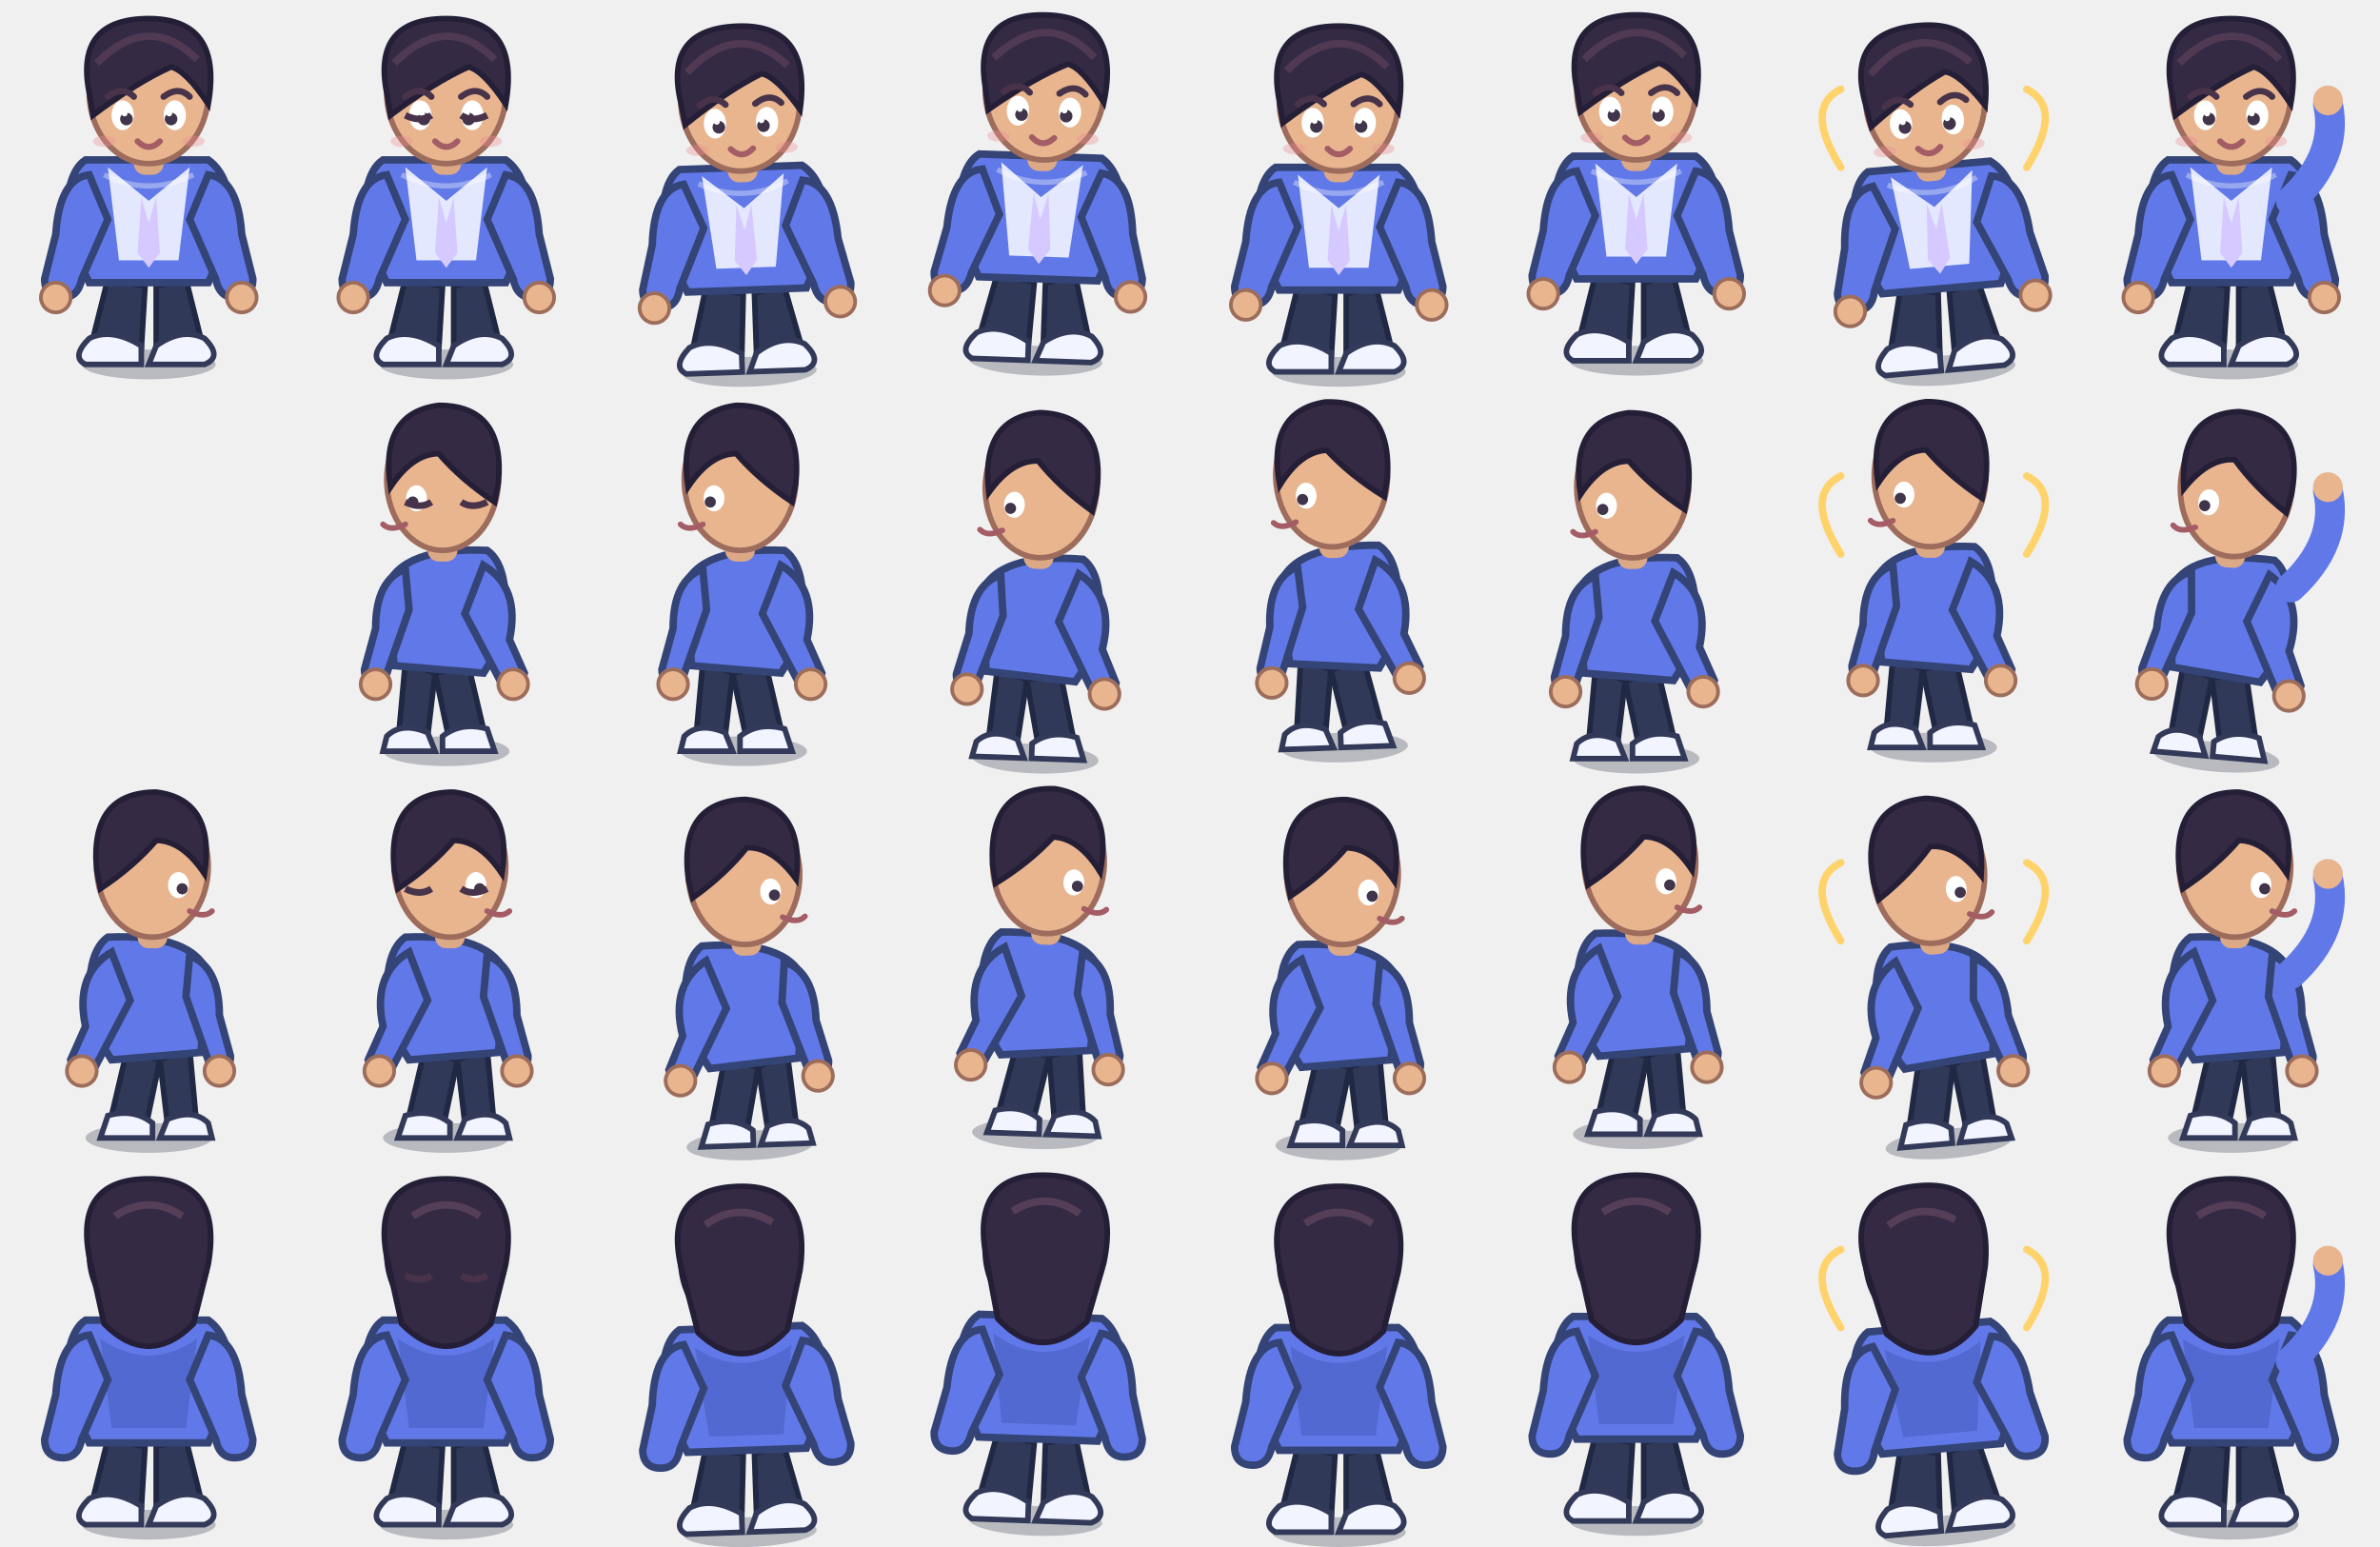
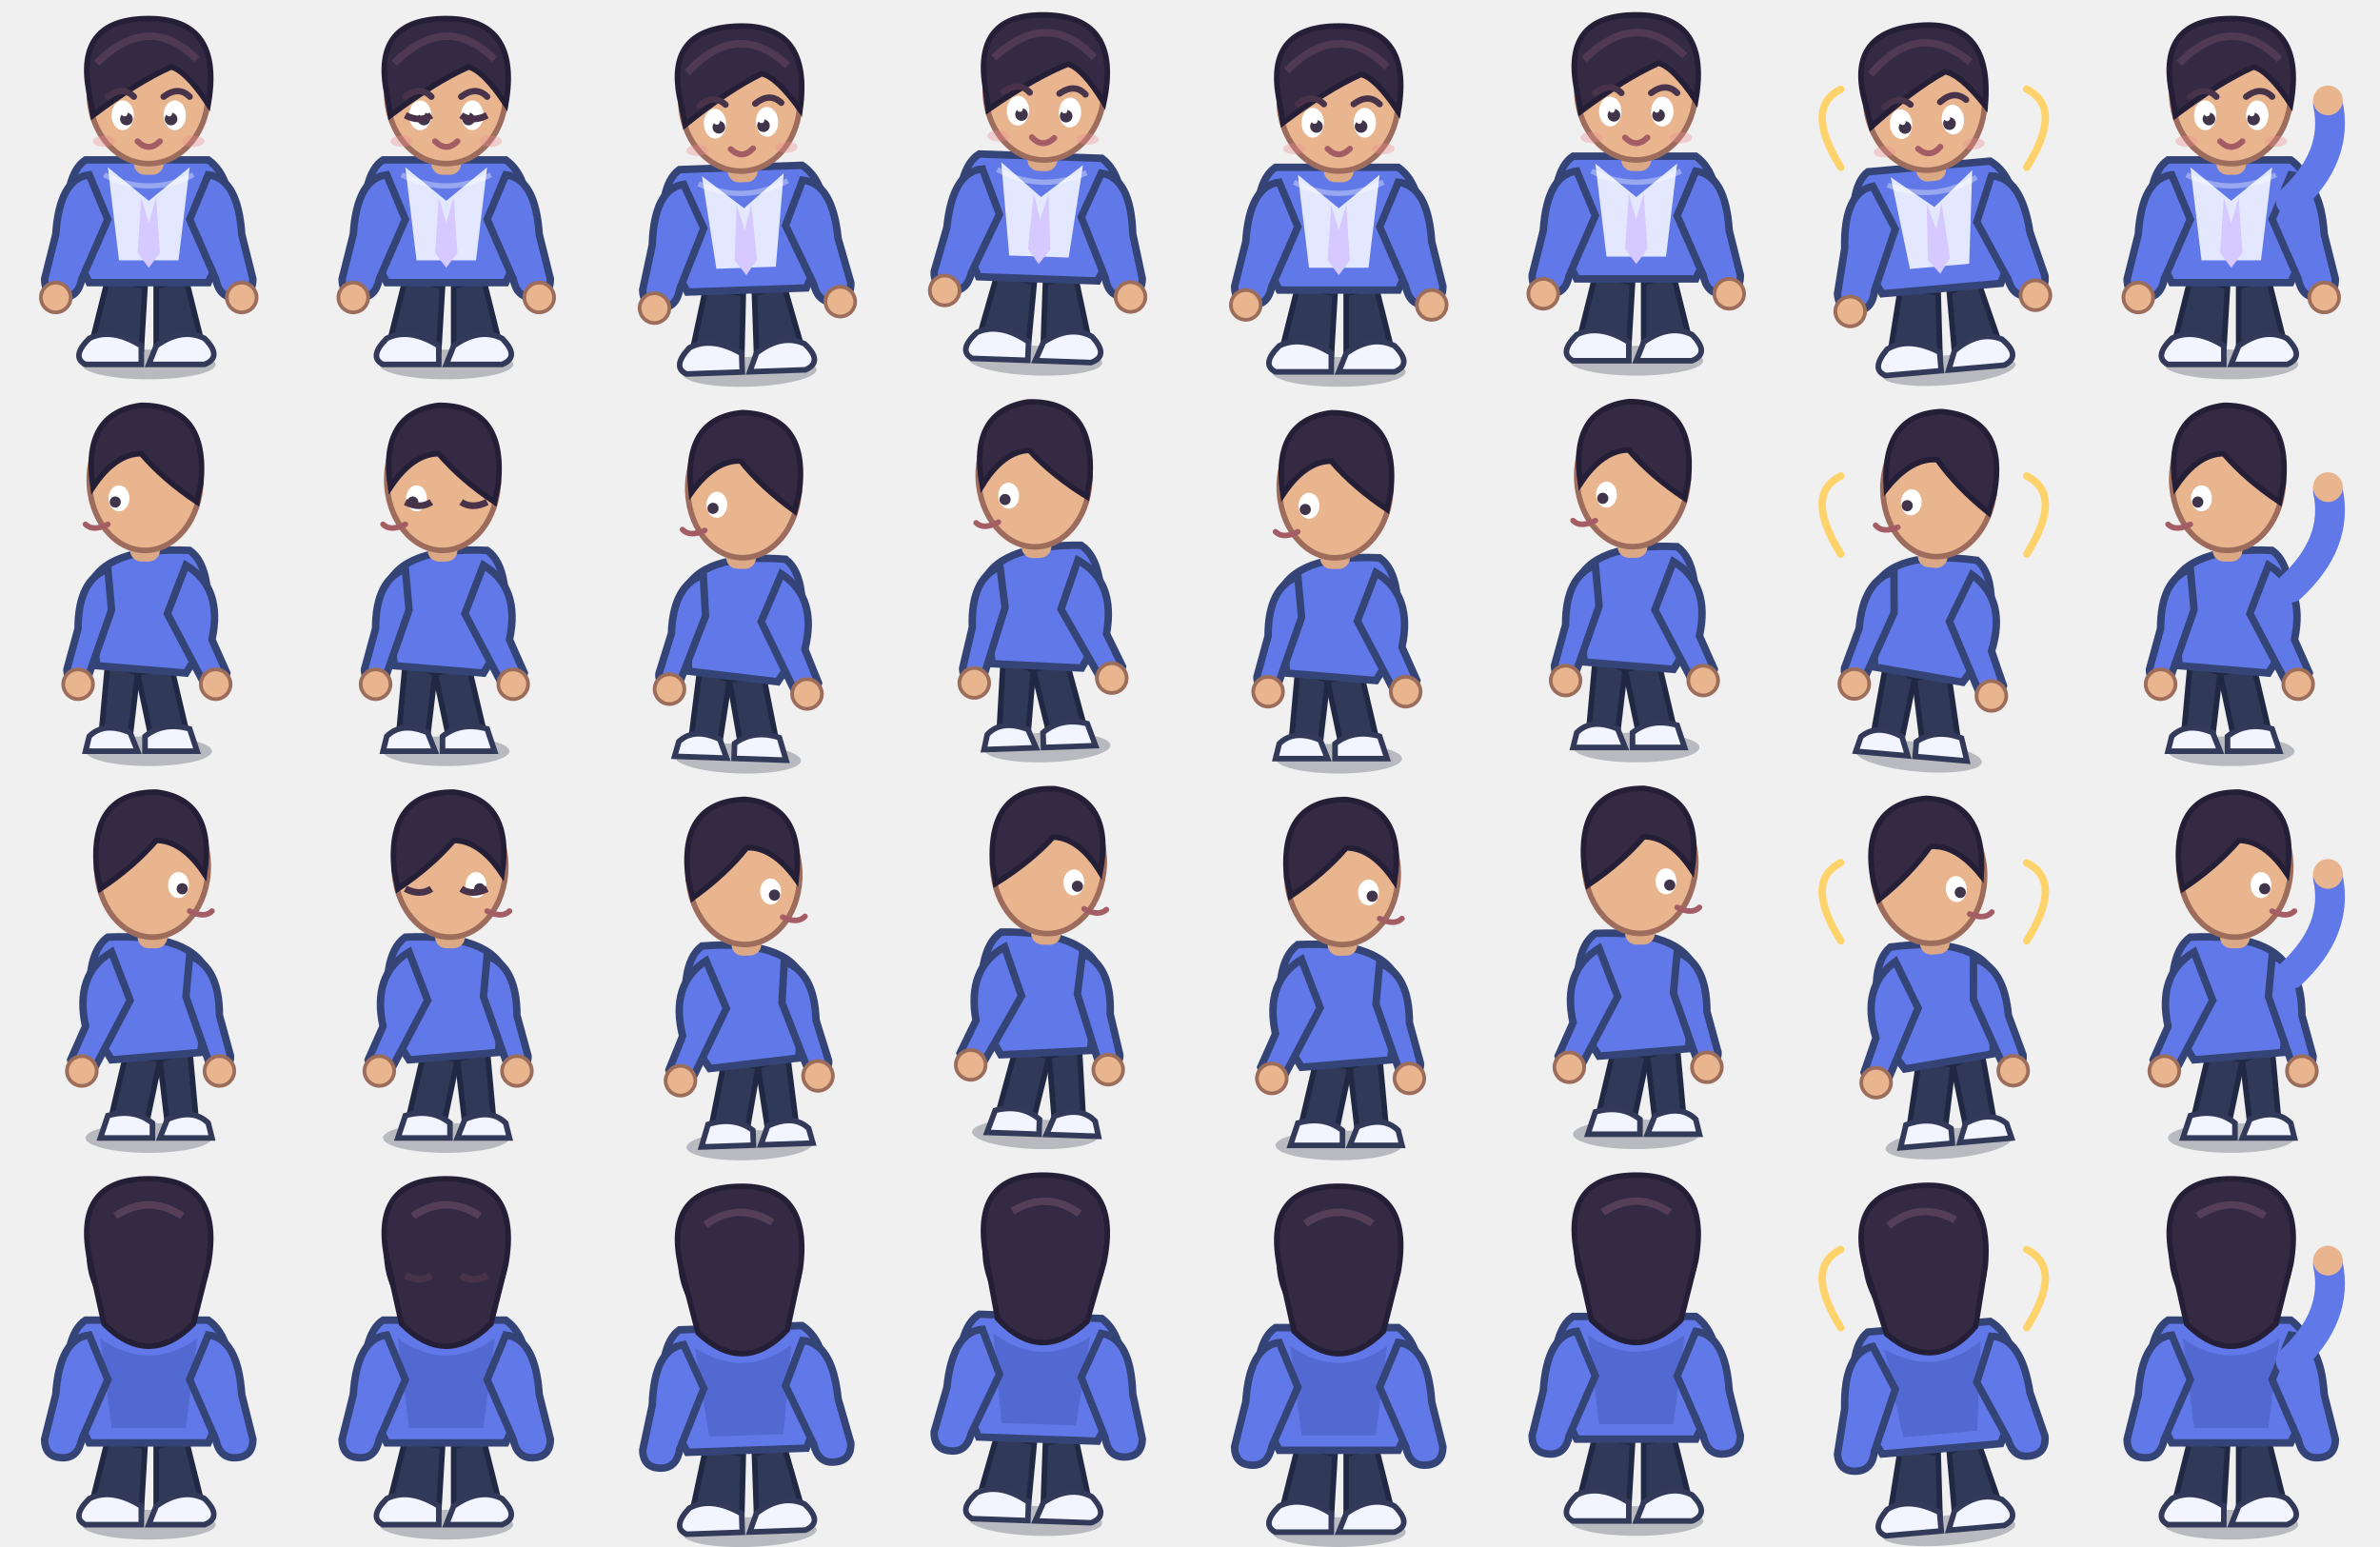
<svg xmlns="http://www.w3.org/2000/svg" xmlns:xlink="http://www.w3.org/1999/xlink" width="640" height="416" viewBox="0 0 640 416">
  <defs>
    <g id="front">
      <ellipse cx="40" cy="98" rx="18" ry="4" fill="#11172e" opacity=".25" />
      <path d="M29 75 L25 91 Q24 96 32 96 L38 94 L39 77Z" fill="#303958" stroke="#202844" stroke-width="1.5" />
      <path d="M42 77 L42 94 L49 96 Q56 96 54 91 L50 75Z" fill="#303958" stroke="#202844" stroke-width="1.5" />
      <path d="M24 91 Q30 88 38 93 L38 98 L23 98 Q19 96 24 91Z" fill="#f2f4ff" stroke="#333a59" stroke-width="1.5" />
      <path d="M42 93 Q49 88 55 91 Q60 96 55 98 L40 98Z" fill="#f2f4ff" stroke="#333a59" stroke-width="1.5" />
      <path d="M23 43 Q17 47 18 64 L24 76 L56 76 L62 63 Q63 48 56 43Z" fill="#6179e8" stroke="#344477" stroke-width="2" />
      <path d="M29 45 L40 54 L51 45 L48 70 L32 70Z" fill="#e9edff" opacity=".95" />
      <path d="M38 53 L40 60 L42 53 L43 68 L40 72 L37 68Z" fill="#d6c9ff" />
      <path d="M24 47 Q16 48 15 63 L12 75 Q12 80 17 80 Q21 80 22 75 L29 59Z" fill="#6179e8" stroke="#344477" stroke-width="2" />
      <path d="M56 47 Q64 48 65 63 L68 75 Q68 80 63 80 Q59 80 58 75 L51 59Z" fill="#6179e8" stroke="#344477" stroke-width="2" />
      <circle cx="15" cy="80" r="4" fill="#e8b58f" stroke="#9d6d5b" />
      <circle cx="65" cy="80" r="4" fill="#e8b58f" stroke="#9d6d5b" />
      <rect x="36" y="37" width="8" height="10" rx="3" fill="#dca987" />
      <ellipse cx="40" cy="25" rx="16" ry="19" fill="#e8b58f" stroke="#9e6c5c" stroke-width="1.5" />
      <path d="M24 25 Q20 5 40 5 Q60 5 56 28 Q50 19 46 18 Q37 22 25 31Z" fill="#352a43" stroke="#241e37" stroke-width="1.5" />
      <path d="M29 26 Q33 23 36 26 M44 26 Q48 23 51 26" fill="none" stroke="#49334a" stroke-width="1.7" stroke-linecap="round" />
      <ellipse cx="33" cy="31" rx="3" ry="4" fill="#fff" />
      <ellipse cx="47" cy="31" rx="3" ry="4" fill="#fff" />
      <circle cx="34" cy="32" r="1.7" fill="#40354a" />
      <circle cx="46" cy="32" r="1.7" fill="#40354a" />
      <circle cx="33.5" cy="30.5" r=".8" fill="#fff" />
      <circle cx="45.5" cy="30.5" r=".8" fill="#fff" />
      <path d="M37 38 Q40 41 43 38" fill="none" stroke="#a45c65" stroke-width="1.6" stroke-linecap="round" />
      <ellipse cx="28" cy="38" rx="3" ry="1.5" fill="#ed8d91" opacity=".35" />
      <ellipse cx="52" cy="38" rx="3" ry="1.5" fill="#ed8d91" opacity=".35" />
      <path d="M26 17 Q40 3 53 16" fill="none" stroke="#76516c" stroke-width="2" opacity=".4" />
      <path d="M28 47 Q40 53 52 47" fill="none" stroke="#fff" stroke-width="1.4" opacity=".35" />
    </g>
    <g id="back">
      <ellipse cx="40" cy="98" rx="18" ry="4" fill="#11172e" opacity=".25" />
      <path d="M29 75 L25 91 Q24 96 32 96 L38 94 L39 77Z" fill="#303958" stroke="#202844" stroke-width="1.5" />
      <path d="M42 77 L42 94 L49 96 Q56 96 54 91 L50 75Z" fill="#303958" stroke="#202844" stroke-width="1.5" />
      <path d="M24 91 Q30 88 38 93 L38 98 L23 98 Q19 96 24 91Z" fill="#f2f4ff" stroke="#333a59" stroke-width="1.5" />
      <path d="M42 93 Q49 88 55 91 Q60 96 55 98 L40 98Z" fill="#f2f4ff" stroke="#333a59" stroke-width="1.5" />
      <path d="M23 43 Q17 47 18 64 L24 76 L56 76 L62 63 Q63 48 56 43Z" fill="#6179e8" stroke="#344477" stroke-width="2" />
      <path d="M27 48 Q40 57 53 48 L50 72 L30 72Z" fill="#5269d1" />
      <path d="M24 47 Q16 48 15 63 L12 75 Q12 80 17 80 Q21 80 22 75 L29 59Z" fill="#6179e8" stroke="#344477" stroke-width="2" />
      <path d="M56 47 Q64 48 65 63 L68 75 Q68 80 63 80 Q59 80 58 75 L51 59Z" fill="#6179e8" stroke="#344477" stroke-width="2" />
      <rect x="36" y="37" width="8" height="10" rx="3" fill="#dca987" />
      <ellipse cx="40" cy="25" rx="16" ry="19" fill="#352a43" stroke="#241e37" stroke-width="1.5" />
      <path d="M24 26 Q20 5 40 5 Q60 5 56 28 L52 44 Q40 56 28 44Z" fill="#352a43" stroke="#241e37" stroke-width="1.5" />
      <path d="M31 15 Q40 9 49 15" fill="none" stroke="#76516c" stroke-width="2" opacity=".5" />
    </g>
    <g id="side">
      <ellipse cx="40" cy="98" rx="17" ry="4" fill="#11172e" opacity=".25" />
      <path d="M34 75 L30 92 L39 96 L43 77Z" fill="#303958" stroke="#202844" stroke-width="1.5" />
      <path d="M43 77 L45 94 L53 96 L51 74Z" fill="#303958" stroke="#202844" stroke-width="1.5" />
      <path d="M29 92 Q36 90 41 94 L41 98 L27 98Z" fill="#f2f4ff" stroke="#333a59" stroke-width="1.5" />
      <path d="M45 93 Q52 90 56 94 L57 98 L43 98Z" fill="#f2f4ff" stroke="#333a59" stroke-width="1.5" />
      <path d="M29 44 Q22 49 25 69 L30 77 L54 75 L56 54 Q52 43 29 44Z" fill="#6179e8" stroke="#344477" stroke-width="2" />
      <path d="M30 48 Q20 54 23 68 L19 77 Q20 81 25 80 L35 61Z" fill="#6179e8" stroke="#344477" stroke-width="2" />
      <path d="M51 49 Q59 52 59 65 L62 76 Q62 80 57 80 L50 60Z" fill="#6179e8" stroke="#344477" stroke-width="2" />
      <circle cx="22" cy="80" r="4" fill="#e8b58f" stroke="#9d6d5b" />
      <circle cx="59" cy="80" r="4" fill="#e8b58f" stroke="#9d6d5b" />
      <rect x="37" y="37" width="8" height="10" rx="3" fill="#dca987" />
      <ellipse cx="41" cy="25" rx="15" ry="19" fill="#e8b58f" stroke="#9e6c5c" stroke-width="1.5" />
      <path d="M26 26 Q24 5 42 5 Q58 7 55 27 Q49 18 42 18 Q36 25 27 31Z" fill="#352a43" stroke="#241e37" stroke-width="1.5" />
      <ellipse cx="48" cy="30" rx="2.8" ry="3.5" fill="#fff" />
      <circle cx="49" cy="31" r="1.5" fill="#40354a" />
      <path d="M51 37 Q55 39 57 37" fill="none" stroke="#a45c65" stroke-width="1.5" stroke-linecap="round" />
    </g>
  </defs>
  <g transform="translate(0 0)">
    <g transform="translate(0 0)  ">
      <use href="#front" xlink:href="#front" />
    </g>
  </g>
  <g transform="translate(80 0)">
    <g transform="translate(0 0)  ">
      <use href="#front" xlink:href="#front" />
    </g>
    <path d="M29 31 Q33 33 36 31 M44 31 Q47 33 51 31" stroke="#49334a" stroke-width="1.8" fill="none" />
  </g>
  <g transform="translate(160 0)">
    <g transform="translate(0 2)  rotate(-2 40 52)">
      <use href="#front" xlink:href="#front" />
    </g>
  </g>
  <g transform="translate(240 0)">
    <g transform="translate(0 -1)  rotate(2 40 52)">
      <use href="#front" xlink:href="#front" />
    </g>
  </g>
  <g transform="translate(320 0)">
    <g transform="translate(0 2)  ">
      <use href="#front" xlink:href="#front" />
    </g>
  </g>
  <g transform="translate(400 0)">
    <g transform="translate(0 -1)  ">
      <use href="#front" xlink:href="#front" />
    </g>
  </g>
  <g transform="translate(480 0)">
    <g transform="translate(0 1.682942)  rotate(-5 40 52)">
      <use href="#front" xlink:href="#front" />
    </g>
    <path d="M15 45 Q5 29 15 24 M65 45 Q75 29 65 24" fill="none" stroke="#ffd36b" stroke-width="2" stroke-linecap="round" />
  </g>
  <g transform="translate(560 0)">
    <g transform="translate(0 0)  ">
      <use href="#front" xlink:href="#front" />
    </g>
    <path d="M56 54 Q69 42 66 28" fill="none" stroke="#6179e8" stroke-width="8" stroke-linecap="round" />
    <circle cx="66" cy="27" r="4" fill="#e8b58f" />
  </g>
  <g transform="translate(0 104)">
-     <g transform="translate(0 0) translate(160 0) scale(-1 1) ">
+     <g transform="translate(0 0) translate(80 0) scale(-1 1) ">
      <use href="#side" xlink:href="#side" />
    </g>
  </g>
  <g transform="translate(80 104)">
-     <g transform="translate(0 0) translate(160 0) scale(-1 1) ">
+     <g transform="translate(0 0) translate(80 0) scale(-1 1) ">
      <use href="#side" xlink:href="#side" />
    </g>
    <path d="M29 31 Q33 33 36 31 M44 31 Q47 33 51 31" stroke="#49334a" stroke-width="1.8" fill="none" />
  </g>
  <g transform="translate(160 104)">
-     <g transform="translate(0 2) translate(160 0) scale(-1 1) rotate(-2 40 52)">
+     <g transform="translate(0 2) translate(80 0) scale(-1 1) rotate(-2 40 52)">
      <use href="#side" xlink:href="#side" />
    </g>
  </g>
  <g transform="translate(240 104)">
-     <g transform="translate(0 -1) translate(160 0) scale(-1 1) rotate(2 40 52)">
+     <g transform="translate(0 -1) translate(80 0) scale(-1 1) rotate(2 40 52)">
      <use href="#side" xlink:href="#side" />
    </g>
  </g>
  <g transform="translate(320 104)">
-     <g transform="translate(0 2) translate(160 0) scale(-1 1) ">
+     <g transform="translate(0 2) translate(80 0) scale(-1 1) ">
      <use href="#side" xlink:href="#side" />
    </g>
  </g>
  <g transform="translate(400 104)">
-     <g transform="translate(0 -1) translate(160 0) scale(-1 1) ">
+     <g transform="translate(0 -1) translate(80 0) scale(-1 1) ">
      <use href="#side" xlink:href="#side" />
    </g>
  </g>
  <g transform="translate(480 104)">
-     <g transform="translate(0 1.682942) translate(160 0) scale(-1 1) rotate(-5 40 52)">
+     <g transform="translate(0 1.682942) translate(80 0) scale(-1 1) rotate(-5 40 52)">
      <use href="#side" xlink:href="#side" />
    </g>
    <path d="M15 45 Q5 29 15 24 M65 45 Q75 29 65 24" fill="none" stroke="#ffd36b" stroke-width="2" stroke-linecap="round" />
  </g>
  <g transform="translate(560 104)">
-     <g transform="translate(0 0) translate(160 0) scale(-1 1) ">
+     <g transform="translate(0 0) translate(80 0) scale(-1 1) ">
      <use href="#side" xlink:href="#side" />
    </g>
    <path d="M56 54 Q69 42 66 28" fill="none" stroke="#6179e8" stroke-width="8" stroke-linecap="round" />
    <circle cx="66" cy="27" r="4" fill="#e8b58f" />
  </g>
  <g transform="translate(0 208)">
    <g transform="translate(0 0)  ">
      <use href="#side" xlink:href="#side" />
    </g>
  </g>
  <g transform="translate(80 208)">
    <g transform="translate(0 0)  ">
      <use href="#side" xlink:href="#side" />
    </g>
    <path d="M29 31 Q33 33 36 31 M44 31 Q47 33 51 31" stroke="#49334a" stroke-width="1.8" fill="none" />
  </g>
  <g transform="translate(160 208)">
    <g transform="translate(0 2)  rotate(-2 40 52)">
      <use href="#side" xlink:href="#side" />
    </g>
  </g>
  <g transform="translate(240 208)">
    <g transform="translate(0 -1)  rotate(2 40 52)">
      <use href="#side" xlink:href="#side" />
    </g>
  </g>
  <g transform="translate(320 208)">
    <g transform="translate(0 2)  ">
      <use href="#side" xlink:href="#side" />
    </g>
  </g>
  <g transform="translate(400 208)">
    <g transform="translate(0 -1)  ">
      <use href="#side" xlink:href="#side" />
    </g>
  </g>
  <g transform="translate(480 208)">
    <g transform="translate(0 1.682942)  rotate(-5 40 52)">
      <use href="#side" xlink:href="#side" />
    </g>
    <path d="M15 45 Q5 29 15 24 M65 45 Q75 29 65 24" fill="none" stroke="#ffd36b" stroke-width="2" stroke-linecap="round" />
  </g>
  <g transform="translate(560 208)">
    <g transform="translate(0 0)  ">
      <use href="#side" xlink:href="#side" />
    </g>
    <path d="M56 54 Q69 42 66 28" fill="none" stroke="#6179e8" stroke-width="8" stroke-linecap="round" />
    <circle cx="66" cy="27" r="4" fill="#e8b58f" />
  </g>
  <g transform="translate(0 312)">
    <g transform="translate(0 0)  ">
      <use href="#back" xlink:href="#back" />
    </g>
  </g>
  <g transform="translate(80 312)">
    <g transform="translate(0 0)  ">
      <use href="#back" xlink:href="#back" />
    </g>
    <path d="M29 31 Q33 33 36 31 M44 31 Q47 33 51 31" stroke="#49334a" stroke-width="1.8" fill="none" />
  </g>
  <g transform="translate(160 312)">
    <g transform="translate(0 2)  rotate(-2 40 52)">
      <use href="#back" xlink:href="#back" />
    </g>
  </g>
  <g transform="translate(240 312)">
    <g transform="translate(0 -1)  rotate(2 40 52)">
      <use href="#back" xlink:href="#back" />
    </g>
  </g>
  <g transform="translate(320 312)">
    <g transform="translate(0 2)  ">
      <use href="#back" xlink:href="#back" />
    </g>
  </g>
  <g transform="translate(400 312)">
    <g transform="translate(0 -1)  ">
      <use href="#back" xlink:href="#back" />
    </g>
  </g>
  <g transform="translate(480 312)">
    <g transform="translate(0 1.682942)  rotate(-5 40 52)">
      <use href="#back" xlink:href="#back" />
    </g>
    <path d="M15 45 Q5 29 15 24 M65 45 Q75 29 65 24" fill="none" stroke="#ffd36b" stroke-width="2" stroke-linecap="round" />
  </g>
  <g transform="translate(560 312)">
    <g transform="translate(0 0)  ">
      <use href="#back" xlink:href="#back" />
    </g>
    <path d="M56 54 Q69 42 66 28" fill="none" stroke="#6179e8" stroke-width="8" stroke-linecap="round" />
    <circle cx="66" cy="27" r="4" fill="#e8b58f" />
  </g>
</svg>
